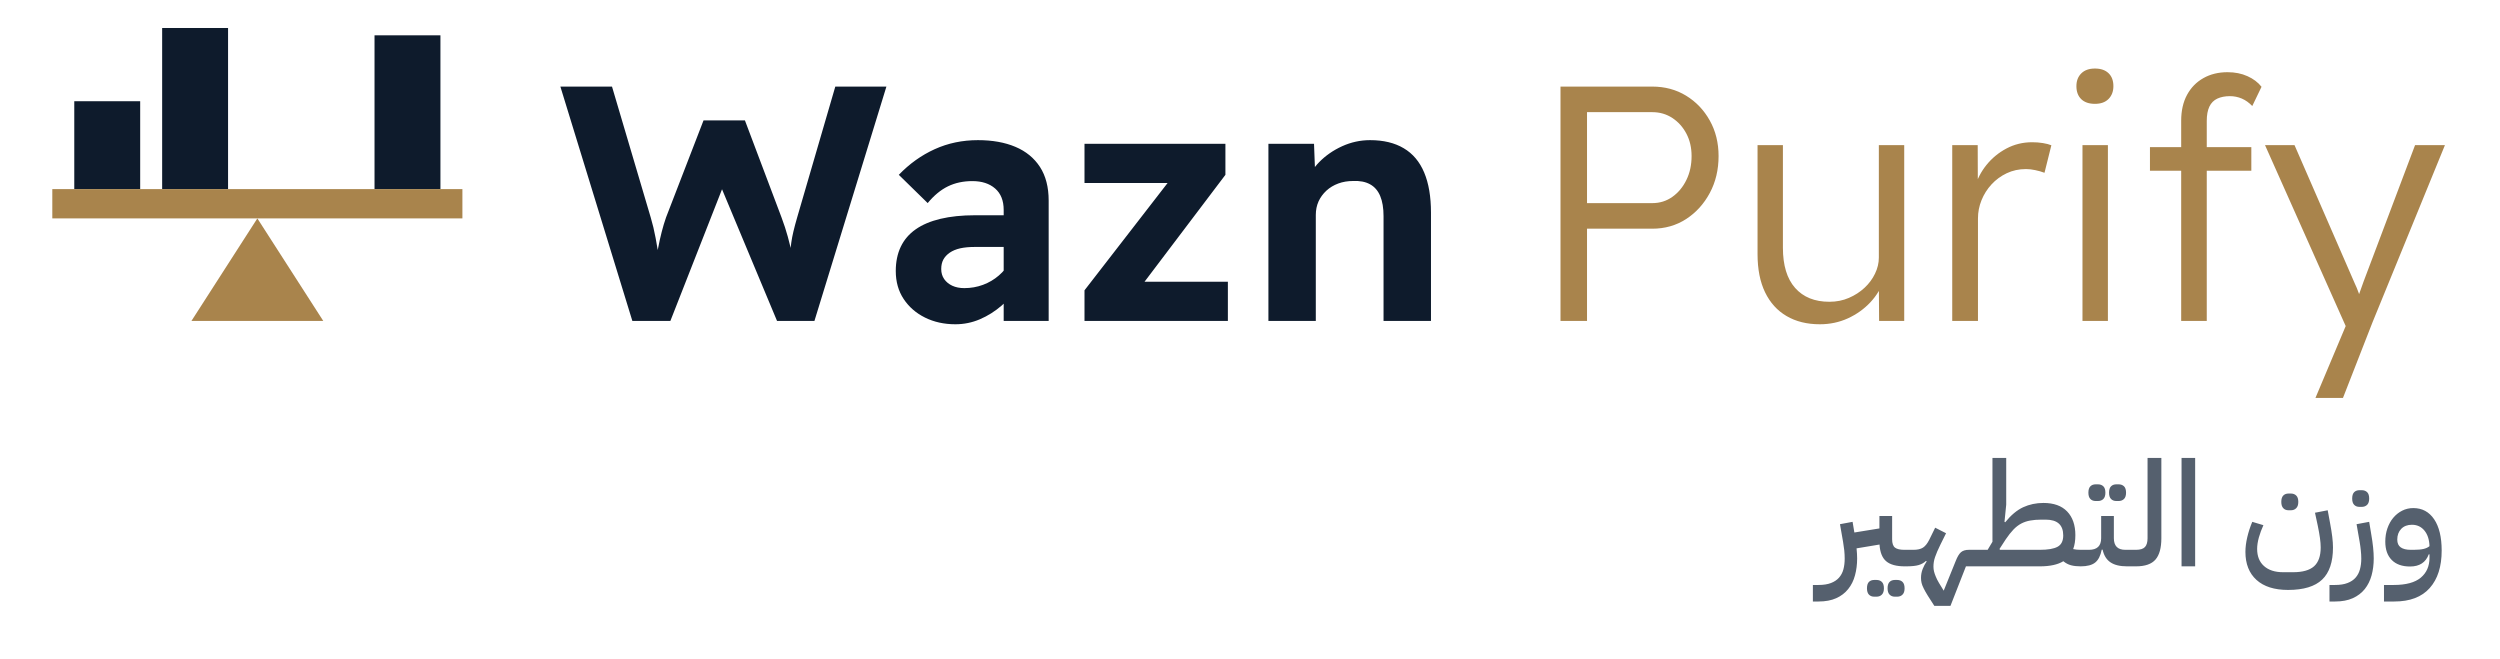
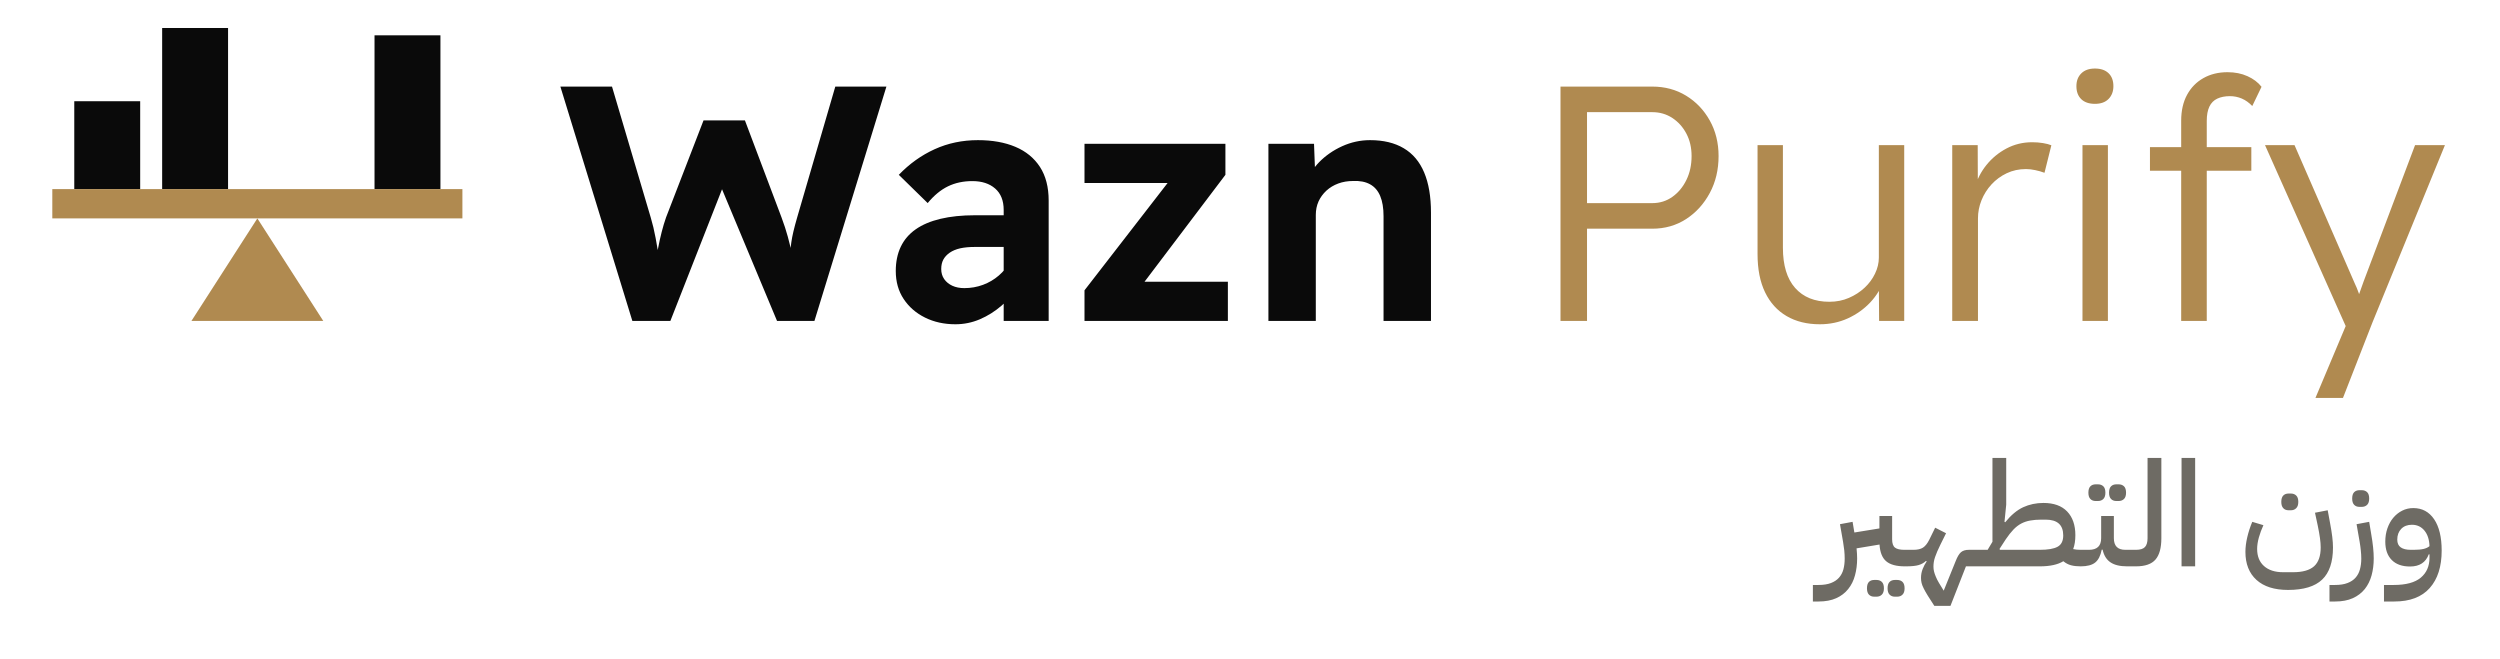
<svg xmlns="http://www.w3.org/2000/svg" viewBox="0 0 477.94 125.68" width="478" height="126" role="img" aria-label="Wazn Purify">
-   <rect x="14.20" y="19.20" width="12.60" height="16.80" fill="#0E1B2C" />
-   <rect x="31.00" y="5.20" width="12.60" height="30.80" fill="#0E1B2C" />
-   <rect x="71.60" y="6.60" width="12.60" height="29.40" fill="#0E1B2C" />
-   <rect x="10.00" y="36.00" width="78.40" height="5.60" fill="#A9844C" />
-   <path d="M49.20 41.60 L36.60 61.20 L61.80 61.20 Z" fill="#A9844C" />
-   <path d="M120.89 61.2 107.13 16.4H117L124.41 41.45Q124.96 43.28 125.34 45.35Q125.73 47.42 126.02 49.22Q126.3 51.02 126.41 52.05L124.81 52.07Q125.43 49.32 125.78 47.46Q126.13 45.61 126.5 44.19Q126.86 42.77 127.33 41.42L134.5 22.86H142.41L149.41 41.42Q150.13 43.34 150.61 45.1Q151.09 46.86 151.41 48.45Q151.73 50.04 152.01 51.66L150.56 51.98Q150.75 50.6 150.87 49.63Q150.99 48.66 151.07 47.82Q151.16 46.99 151.29 46.13Q151.41 45.26 151.68 44.11Q151.95 42.96 152.42 41.34L159.69 16.4H169.46L155.7 61.2H148.55L137.48 34.7L138.49 34.87L128.16 61.2ZM191.88 61.2V39.99Q191.88 37.31 190.25 35.89Q188.62 34.47 185.89 34.47Q183.29 34.47 181.23 35.47Q179.17 36.47 177.35 38.67L171.83 33.27Q174.88 30.1 178.69 28.37Q182.5 26.64 186.95 26.64Q191.09 26.64 194.12 27.92Q197.15 29.2 198.82 31.77Q200.48 34.34 200.48 38.2V61.2ZM182.65 61.84Q179.42 61.84 176.84 60.56Q174.26 59.28 172.76 57.01Q171.25 54.74 171.25 51.66Q171.25 49.02 172.21 47.01Q173.17 45.01 175.06 43.69Q176.95 42.36 179.8 41.68Q182.65 41 186.4 41H196.38L195.81 47.06H186.29Q184.76 47.06 183.57 47.32Q182.39 47.59 181.57 48.15Q180.75 48.72 180.34 49.48Q179.94 50.23 179.94 51.28Q179.94 52.39 180.51 53.21Q181.09 54.03 182.07 54.48Q183.05 54.93 184.35 54.93Q186.23 54.93 187.93 54.3Q189.62 53.67 190.95 52.52Q192.29 51.37 193.06 49.89L194.76 54.39Q193.42 56.59 191.5 58.26Q189.58 59.92 187.34 60.88Q185.1 61.84 182.65 61.84ZM207.33 61.2V55.35L225.1 32.4V34.83H207.33V27.34H234.27V33.27L217.27 55.74L217.01 53.71H234.74V61.2ZM242.49 61.2V27.34H251.21L251.47 34.26L249.67 35.02Q250.36 32.74 252.19 30.85Q254.03 28.97 256.59 27.8Q259.15 26.64 261.92 26.64Q265.76 26.64 268.36 28.19Q270.97 29.73 272.27 32.83Q273.57 35.92 273.57 40.51V61.2H264.5V41.17Q264.5 38.84 263.86 37.32Q263.22 35.79 261.92 35.08Q260.62 34.36 258.68 34.45Q257.14 34.45 255.84 34.93Q254.54 35.41 253.57 36.3Q252.6 37.2 252.07 38.36Q251.55 39.53 251.55 40.93V61.2H247.01Q245.62 61.2 244.47 61.2Q243.32 61.2 242.49 61.2Z" fill="#0E1B2C" />
-   <path d="M298.33 61.2V16.4H315.87Q319.49 16.4 322.34 18.14Q325.19 19.88 326.87 22.89Q328.55 25.9 328.55 29.68Q328.55 33.61 326.87 36.74Q325.19 39.88 322.34 41.73Q319.49 43.57 315.87 43.57H303.4V61.2ZM303.4 38.68H315.88Q318.03 38.68 319.72 37.48Q321.41 36.28 322.4 34.25Q323.39 32.23 323.39 29.68Q323.39 27.28 322.4 25.4Q321.41 23.52 319.72 22.41Q318.03 21.29 315.88 21.29H303.4ZM347.91 61.84Q344.22 61.84 341.55 60.27Q338.88 58.71 337.44 55.73Q336 52.75 336 48.42V27.6H340.85V47.22Q340.85 52.25 343.18 54.89Q345.52 57.54 349.73 57.54Q351.76 57.54 353.46 56.8Q355.16 56.07 356.45 54.87Q357.74 53.67 358.46 52.16Q359.19 50.65 359.19 49.11V27.6H364.04V61.2H359.24L359.19 53.91L360.14 53.36Q359.38 55.7 357.57 57.64Q355.76 59.57 353.27 60.71Q350.79 61.84 347.91 61.84ZM373.22 61.2V27.6H378.09L378.12 37.35L377.56 35.68Q378.18 33.36 379.76 31.39Q381.35 29.42 383.6 28.23Q385.85 27.04 388.5 27.04Q389.58 27.04 390.56 27.2Q391.54 27.36 392.17 27.62L390.86 32.88Q390.01 32.56 389.08 32.37Q388.16 32.17 387.32 32.17Q385.31 32.17 383.63 32.97Q381.95 33.77 380.72 35.11Q379.5 36.44 378.82 38.12Q378.14 39.8 378.14 41.6V61.2ZM398.12 61.2V27.6H402.98V61.2ZM400.51 19.7Q398.79 19.7 397.87 18.79Q396.96 17.89 396.96 16.32Q396.96 14.8 397.89 13.88Q398.82 12.95 400.51 12.95Q402.17 12.95 403.1 13.84Q404.03 14.73 404.03 16.32Q404.03 17.82 403.11 18.76Q402.19 19.7 400.51 19.7ZM416.99 61.2V22.93Q416.99 20.05 418.11 17.98Q419.24 15.9 421.24 14.78Q423.24 13.65 425.85 13.65Q427.98 13.65 429.66 14.41Q431.34 15.16 432.35 16.44L430.58 20.12Q429.67 19.16 428.58 18.69Q427.49 18.23 426.31 18.23Q424.91 18.23 423.9 18.7Q422.89 19.17 422.38 20.23Q421.88 21.29 421.88 22.96V61.2H419.5Q418.84 61.2 418.22 61.2Q417.6 61.2 416.99 61.2ZM411.02 32.49V27.98H430.4V32.49ZM442.66 75.92 449.2 60.38 449.34 64.2 433.02 27.6H438.66L450.19 54.07Q450.57 54.85 450.92 55.84Q451.27 56.83 451.53 57.77L450.23 58.13Q450.66 57.01 451.07 55.89Q451.48 54.77 451.87 53.65L461.7 27.6H467.41L453.56 61.48L447.92 75.92Z" fill="#A9844C" />
-   <path d="M346.58 111.68H347.65Q349.08 111.68 350.03 111.31Q350.98 110.95 351.57 110.29Q352.16 109.63 352.41 108.71Q352.66 107.78 352.66 106.64Q352.66 105.88 352.58 105.07Q352.49 104.26 352.35 103.44L351.76 100.06L354.17 99.61L354.51 101.65L359.3 100.87V98.49H361.73V102.94Q361.73 104.12 362.28 104.54Q362.82 104.96 364.08 104.96H365.01V107.45L364.31 108.12H364.17Q361.73 108.12 360.6 107.15Q359.46 106.19 359.32 103.95L354.93 104.68Q354.98 105.21 355.01 105.68Q355.04 106.16 355.04 106.61Q355.04 108.34 354.63 109.84Q354.23 111.34 353.33 112.46Q352.44 113.58 351.04 114.21Q349.64 114.84 347.68 114.84H346.58ZM362.26 113.92Q361.62 113.92 361.24 113.52Q360.86 113.13 360.86 112.32Q360.86 111.48 361.24 111.1Q361.62 110.72 362.26 110.72H362.68Q363.33 110.72 363.72 111.1Q364.11 111.48 364.11 112.32Q364.11 113.13 363.72 113.52Q363.33 113.92 362.68 113.92ZM358.32 113.92Q357.67 113.92 357.29 113.52Q356.92 113.13 356.92 112.32Q356.92 111.48 357.29 111.1Q357.67 110.72 358.32 110.72H358.74Q359.38 110.72 359.77 111.1Q360.16 111.48 360.16 112.32Q360.16 113.13 359.77 113.52Q359.38 113.92 358.74 113.92ZM369.8 115.68Q369.04 114.53 368.55 113.73Q368.06 112.94 367.77 112.35Q367.47 111.76 367.36 111.3Q367.25 110.84 367.25 110.33Q367.25 109.44 367.57 108.62Q367.89 107.81 368.34 107.17L368.2 107.08Q367.64 107.62 366.81 107.87Q365.99 108.12 364.34 108.12V105.63L365.01 104.96H365.82Q366.97 104.96 367.63 104.54Q368.28 104.12 368.82 103.05L369.96 100.73L372.04 101.79L370.97 103.95Q370.61 104.68 370.36 105.26Q370.1 105.85 369.94 106.34Q369.77 106.83 369.7 107.28Q369.63 107.73 369.63 108.18Q369.63 108.65 369.74 109.1Q369.85 109.55 370.08 110.09Q370.3 110.64 370.68 111.28Q371.06 111.93 371.59 112.77L373.88 107.11Q374.36 105.88 374.89 105.42Q375.42 104.96 376.4 104.96H378.64V107.45L377.97 108.12H375.84L372.88 115.68ZM397.77 108.12Q396.7 108.12 395.92 107.91Q395.14 107.7 394.46 107.14Q392.87 108.12 389.96 108.12H377.97V105.63L378.64 104.96H379.99L380.91 103.42V87.4H383.54V96.33L383.21 99.61L383.35 99.69Q385 97.65 386.78 96.82Q388.56 96 390.66 96Q393.62 96 395.19 97.63Q396.76 99.27 396.76 102.16Q396.76 103.72 396.34 104.82Q396.68 104.9 397.03 104.93Q397.38 104.96 397.77 104.96H398.44V107.45ZM389.96 104.96Q392.31 104.96 393.37 104.37Q394.44 103.78 394.44 102.21Q394.44 99.19 391.08 99.19H390.24Q389.06 99.19 388.14 99.36Q387.21 99.52 386.41 99.94Q385.62 100.36 384.92 101.09Q384.22 101.82 383.46 102.94L382.26 104.79L382.34 104.96ZM397.77 105.63 398.44 104.96H399.36Q401.69 104.96 401.69 102.74V98.49H404.12V102.74Q404.12 104.96 406.31 104.96H407.37V107.45L406.67 108.12Q404.6 108.12 403.47 107.35Q402.33 106.58 401.97 104.93H401.8Q401.46 106.66 400.55 107.39Q399.64 108.12 397.77 108.12ZM404.6 95.63Q403.96 95.63 403.58 95.24Q403.2 94.85 403.2 94.04Q403.2 93.2 403.58 92.82Q403.96 92.44 404.6 92.44H405.02Q405.66 92.44 406.06 92.82Q406.45 93.2 406.45 94.04Q406.45 94.85 406.06 95.24Q405.66 95.63 405.02 95.63ZM400.65 95.63Q400.01 95.63 399.63 95.24Q399.25 94.85 399.25 94.04Q399.25 93.2 399.63 92.82Q400.01 92.44 400.65 92.44H401.07Q401.72 92.44 402.11 92.82Q402.5 93.2 402.5 94.04Q402.5 94.85 402.11 95.24Q401.72 95.63 401.07 95.63ZM406.7 105.63 407.37 104.96H408.35Q409.58 104.96 410.07 104.42Q410.56 103.89 410.56 102.74V87.4H413.2V102.74Q413.2 105.52 412.08 106.82Q410.96 108.12 408.35 108.12H406.7ZM417.06 87.4H419.66V108.12H417.06ZM437.42 112.63Q433.5 112.63 431.38 110.71Q429.27 108.79 429.27 105.35Q429.27 104.06 429.62 102.56Q429.97 101.06 430.58 99.61L432.71 100.25Q432.18 101.4 431.84 102.6Q431.51 103.81 431.51 104.79Q431.51 106.89 432.82 108.06Q434.14 109.24 436.46 109.24H438.4Q441.11 109.24 442.39 108.11Q443.66 106.97 443.66 104.51Q443.66 103.72 443.52 102.7Q443.38 101.68 443.1 100.34L442.57 97.87L445 97.4L445.45 99.83Q445.73 101.32 445.87 102.46Q446.01 103.61 446.01 104.51Q446.01 108.68 443.94 110.65Q441.87 112.63 437.42 112.63ZM437.53 97.4Q436.88 97.4 436.51 97Q436.13 96.61 436.13 95.8Q436.13 94.96 436.51 94.58Q436.88 94.2 437.53 94.2H437.95Q438.59 94.2 438.98 94.58Q439.38 94.96 439.38 95.8Q439.38 96.61 438.98 97Q438.59 97.4 437.95 97.4ZM445.34 111.68H446.4Q447.83 111.68 448.78 111.31Q449.74 110.95 450.32 110.29Q450.91 109.63 451.16 108.71Q451.42 107.78 451.42 106.64Q451.42 105.88 451.33 105.07Q451.25 104.26 451.11 103.44L450.52 100.06L452.93 99.61L453.32 101.96Q453.8 104.68 453.8 106.61Q453.8 108.34 453.39 109.84Q452.98 111.34 452.09 112.46Q451.19 113.58 449.79 114.21Q448.39 114.84 446.43 114.84H445.34ZM451.08 96.75Q450.44 96.75 450.06 96.36Q449.68 95.97 449.68 95.16Q449.68 94.32 450.06 93.94Q450.44 93.56 451.08 93.56H451.5Q452.14 93.56 452.54 93.94Q452.93 94.32 452.93 95.16Q452.93 95.97 452.54 96.36Q452.14 96.75 451.5 96.75ZM455.76 111.68H457.63Q461.13 111.68 462.8 110.28Q464.46 108.88 464.46 106.5V105.82H464.32Q463.46 108.15 460.74 108.15Q458.47 108.15 457.24 106.9Q456.01 105.66 456.01 103.39Q456.01 102.04 456.41 100.87Q456.82 99.69 457.53 98.84Q458.25 97.98 459.23 97.48Q460.21 96.98 461.36 96.98Q463.9 96.98 465.35 99.12Q466.79 101.26 466.79 105.1Q466.79 109.69 464.51 112.26Q462.22 114.84 457.74 114.84H455.76ZM461.44 104.96Q462.62 104.96 463.33 104.79Q464.04 104.62 464.46 104.26Q464.41 102.41 463.5 101.29Q462.59 100.17 461.1 100.17Q459.82 100.17 459.06 100.95Q458.3 101.74 458.3 103Q458.3 104.03 458.96 104.49Q459.62 104.96 460.88 104.96Z" fill="#55606E" />
+   <rect x="14.20" y="19.20" width="12.60" height="16.80" fill="#0A0A0A" />
+   <rect x="31.00" y="5.20" width="12.60" height="30.80" fill="#0A0A0A" />
+   <rect x="71.60" y="6.60" width="12.60" height="29.40" fill="#0A0A0A" />
+   <rect x="10.00" y="36.00" width="78.40" height="5.60" fill="#B08A50" />
+   <path d="M49.20 41.60 L36.60 61.20 L61.80 61.20 Z" fill="#B08A50" />
+   <path d="M120.89 61.2 107.13 16.4H117L124.41 41.45Q124.96 43.28 125.34 45.35Q125.73 47.42 126.02 49.22Q126.3 51.02 126.41 52.05L124.81 52.07Q125.43 49.32 125.78 47.46Q126.13 45.61 126.5 44.19Q126.86 42.77 127.33 41.42L134.5 22.86H142.41L149.41 41.42Q150.13 43.34 150.61 45.1Q151.09 46.86 151.41 48.45Q151.73 50.04 152.01 51.66L150.56 51.98Q150.75 50.6 150.87 49.63Q150.99 48.66 151.07 47.82Q151.16 46.99 151.29 46.13Q151.41 45.26 151.68 44.11Q151.95 42.96 152.42 41.34L159.69 16.4H169.46L155.7 61.2H148.55L137.48 34.7L138.49 34.87L128.16 61.2ZM191.88 61.2V39.99Q191.88 37.31 190.25 35.89Q188.62 34.47 185.89 34.47Q183.29 34.47 181.23 35.47Q179.17 36.47 177.35 38.67L171.83 33.27Q174.88 30.1 178.69 28.37Q182.5 26.64 186.95 26.64Q191.09 26.64 194.12 27.92Q197.15 29.2 198.82 31.77Q200.48 34.34 200.48 38.2V61.2ZM182.65 61.84Q179.42 61.84 176.84 60.56Q174.26 59.28 172.76 57.01Q171.25 54.74 171.25 51.66Q171.25 49.02 172.21 47.01Q173.17 45.01 175.06 43.69Q176.95 42.36 179.8 41.68Q182.65 41 186.4 41H196.38L195.81 47.06H186.29Q184.76 47.06 183.57 47.32Q182.39 47.59 181.57 48.15Q180.75 48.72 180.34 49.48Q179.94 50.23 179.94 51.28Q179.94 52.39 180.51 53.21Q181.09 54.03 182.07 54.48Q183.05 54.93 184.35 54.93Q186.23 54.93 187.93 54.3Q189.62 53.67 190.95 52.52Q192.29 51.37 193.06 49.89L194.76 54.39Q193.42 56.59 191.5 58.26Q189.58 59.92 187.34 60.88Q185.1 61.84 182.65 61.84ZM207.33 61.2V55.35L225.1 32.4V34.83H207.33V27.34H234.27V33.27L217.27 55.74L217.01 53.71H234.74V61.2ZM242.49 61.2V27.34H251.21L251.47 34.26L249.67 35.02Q250.36 32.74 252.19 30.85Q254.03 28.97 256.59 27.8Q259.15 26.64 261.92 26.64Q265.76 26.64 268.36 28.19Q270.97 29.73 272.27 32.83Q273.57 35.92 273.57 40.51V61.2H264.5V41.17Q264.5 38.84 263.86 37.32Q263.22 35.79 261.92 35.08Q260.62 34.36 258.68 34.45Q257.14 34.45 255.84 34.93Q254.54 35.41 253.57 36.3Q252.6 37.2 252.07 38.36Q251.55 39.53 251.55 40.93V61.2H247.01Q245.62 61.2 244.47 61.2Q243.32 61.2 242.49 61.2Z" fill="#0A0A0A" />
+   <path d="M298.33 61.2V16.4H315.87Q319.49 16.4 322.34 18.14Q325.19 19.88 326.87 22.89Q328.55 25.9 328.55 29.68Q328.55 33.61 326.87 36.74Q325.19 39.88 322.34 41.73Q319.49 43.57 315.87 43.57H303.4V61.2ZM303.4 38.68H315.88Q318.03 38.68 319.72 37.48Q321.41 36.28 322.4 34.25Q323.39 32.23 323.39 29.68Q323.39 27.28 322.4 25.4Q321.41 23.52 319.72 22.41Q318.03 21.29 315.88 21.29H303.4ZM347.91 61.84Q344.22 61.84 341.55 60.27Q338.88 58.71 337.44 55.73Q336 52.75 336 48.42V27.6H340.85V47.22Q340.85 52.25 343.18 54.89Q345.52 57.54 349.73 57.54Q351.76 57.54 353.46 56.8Q355.16 56.07 356.45 54.87Q357.74 53.67 358.46 52.16Q359.19 50.65 359.19 49.11V27.6H364.04V61.2H359.24L359.19 53.91L360.14 53.36Q359.38 55.7 357.57 57.64Q355.76 59.57 353.27 60.71Q350.79 61.84 347.91 61.84ZM373.22 61.2V27.6H378.09L378.12 37.35L377.56 35.68Q378.18 33.36 379.76 31.39Q381.35 29.42 383.6 28.23Q385.85 27.04 388.5 27.04Q389.58 27.04 390.56 27.2Q391.54 27.36 392.17 27.62L390.86 32.88Q390.01 32.56 389.08 32.37Q388.16 32.17 387.32 32.17Q385.31 32.17 383.63 32.97Q381.95 33.77 380.72 35.11Q379.5 36.44 378.82 38.12Q378.14 39.8 378.14 41.6V61.2ZM398.12 61.2V27.6H402.98V61.2ZM400.51 19.7Q398.79 19.7 397.87 18.79Q396.96 17.89 396.96 16.32Q396.96 14.8 397.89 13.88Q398.82 12.95 400.51 12.95Q402.17 12.95 403.1 13.84Q404.03 14.73 404.03 16.32Q404.03 17.82 403.11 18.76Q402.19 19.7 400.51 19.7ZM416.99 61.2V22.93Q416.99 20.05 418.11 17.98Q419.24 15.9 421.24 14.78Q423.24 13.65 425.85 13.65Q427.98 13.65 429.66 14.41Q431.34 15.16 432.35 16.44L430.58 20.12Q429.67 19.16 428.58 18.69Q427.49 18.23 426.31 18.23Q424.91 18.23 423.9 18.7Q422.89 19.17 422.38 20.23Q421.88 21.29 421.88 22.96V61.2H419.5Q418.84 61.2 418.22 61.2Q417.6 61.2 416.99 61.2ZM411.02 32.49V27.98H430.4V32.49ZM442.66 75.92 449.2 60.38 449.34 64.2 433.02 27.6H438.66L450.19 54.07Q450.57 54.85 450.92 55.84Q451.27 56.83 451.53 57.77L450.23 58.13Q450.66 57.01 451.07 55.89Q451.48 54.77 451.87 53.65L461.7 27.6H467.41L453.56 61.48L447.92 75.92Z" fill="#B08A50" />
+   <path d="M346.58 111.68H347.65Q349.08 111.68 350.03 111.31Q350.98 110.95 351.57 110.29Q352.16 109.63 352.41 108.71Q352.66 107.78 352.66 106.64Q352.66 105.88 352.58 105.07Q352.49 104.26 352.35 103.44L351.76 100.06L354.17 99.61L354.51 101.65L359.3 100.87V98.49H361.73V102.94Q361.73 104.12 362.28 104.54Q362.82 104.96 364.08 104.96H365.01V107.45L364.31 108.12H364.17Q361.73 108.12 360.6 107.15Q359.46 106.19 359.32 103.95L354.93 104.68Q354.98 105.21 355.01 105.68Q355.04 106.16 355.04 106.61Q355.04 108.34 354.63 109.84Q354.23 111.34 353.33 112.46Q352.44 113.58 351.04 114.21Q349.64 114.84 347.68 114.84H346.58ZM362.26 113.92Q361.62 113.92 361.24 113.52Q360.86 113.13 360.86 112.32Q360.86 111.48 361.24 111.1Q361.62 110.72 362.26 110.72H362.68Q363.33 110.72 363.72 111.1Q364.11 111.48 364.11 112.32Q364.11 113.13 363.72 113.52Q363.33 113.92 362.68 113.92ZM358.32 113.92Q357.67 113.92 357.29 113.52Q356.92 113.13 356.92 112.32Q356.92 111.48 357.29 111.1Q357.67 110.72 358.32 110.72H358.74Q359.38 110.72 359.77 111.1Q360.16 111.48 360.16 112.32Q360.16 113.13 359.77 113.52Q359.38 113.92 358.74 113.92ZM369.8 115.68Q369.04 114.53 368.55 113.73Q368.06 112.94 367.77 112.35Q367.47 111.76 367.36 111.3Q367.25 110.84 367.25 110.33Q367.25 109.44 367.57 108.62Q367.89 107.81 368.34 107.17L368.2 107.08Q367.64 107.62 366.81 107.87Q365.99 108.12 364.34 108.12V105.63L365.01 104.96H365.82Q366.97 104.96 367.63 104.54Q368.28 104.12 368.82 103.05L369.96 100.73L372.04 101.79L370.97 103.95Q370.61 104.68 370.36 105.26Q370.1 105.85 369.94 106.34Q369.77 106.83 369.7 107.28Q369.63 107.73 369.63 108.18Q369.63 108.65 369.74 109.1Q369.85 109.55 370.08 110.09Q370.3 110.64 370.68 111.28Q371.06 111.93 371.59 112.77L373.88 107.11Q374.36 105.88 374.89 105.42Q375.42 104.96 376.4 104.96H378.64V107.45L377.97 108.12H375.84L372.88 115.68ZM397.77 108.12Q396.7 108.12 395.92 107.91Q395.14 107.7 394.46 107.14Q392.87 108.12 389.96 108.12H377.97V105.63L378.64 104.96H379.99L380.91 103.42V87.4H383.54V96.33L383.21 99.61L383.35 99.69Q385 97.65 386.78 96.82Q388.56 96 390.66 96Q393.62 96 395.19 97.63Q396.76 99.27 396.76 102.16Q396.76 103.72 396.34 104.82Q396.68 104.9 397.03 104.93Q397.38 104.96 397.77 104.96H398.44V107.45ZM389.96 104.96Q392.31 104.96 393.37 104.37Q394.44 103.78 394.44 102.21Q394.44 99.19 391.08 99.19H390.24Q389.06 99.19 388.14 99.36Q387.21 99.52 386.41 99.94Q385.62 100.36 384.92 101.09Q384.22 101.82 383.46 102.94L382.26 104.79L382.34 104.96ZM397.77 105.63 398.44 104.96H399.36Q401.69 104.96 401.69 102.74V98.49H404.12V102.74Q404.12 104.96 406.31 104.96H407.37V107.45L406.67 108.12Q404.6 108.12 403.47 107.35Q402.33 106.58 401.97 104.93H401.8Q401.46 106.66 400.55 107.39Q399.64 108.12 397.77 108.12ZM404.6 95.63Q403.96 95.63 403.58 95.24Q403.2 94.85 403.2 94.04Q403.2 93.2 403.58 92.82Q403.96 92.44 404.6 92.44H405.02Q405.66 92.44 406.06 92.82Q406.45 93.2 406.45 94.04Q406.45 94.85 406.06 95.24Q405.66 95.63 405.02 95.63ZM400.65 95.63Q400.01 95.63 399.63 95.24Q399.25 94.85 399.25 94.04Q399.25 93.2 399.63 92.82Q400.01 92.44 400.65 92.44H401.07Q401.72 92.44 402.11 92.82Q402.5 93.2 402.5 94.04Q402.5 94.85 402.11 95.24Q401.72 95.63 401.07 95.63ZM406.7 105.63 407.37 104.96H408.35Q409.58 104.96 410.07 104.42Q410.56 103.89 410.56 102.74V87.4H413.2V102.74Q413.2 105.52 412.08 106.82Q410.96 108.12 408.35 108.12H406.7ZM417.06 87.4H419.66V108.12H417.06ZM437.42 112.63Q433.5 112.63 431.38 110.71Q429.27 108.79 429.27 105.35Q429.27 104.06 429.62 102.56Q429.97 101.06 430.58 99.61L432.71 100.25Q432.18 101.4 431.84 102.6Q431.51 103.81 431.51 104.79Q431.51 106.89 432.82 108.06Q434.14 109.24 436.46 109.24H438.4Q441.11 109.24 442.39 108.11Q443.66 106.97 443.66 104.51Q443.66 103.72 443.52 102.7Q443.38 101.68 443.1 100.34L442.57 97.87L445 97.4L445.45 99.83Q445.73 101.32 445.87 102.46Q446.01 103.61 446.01 104.51Q446.01 108.68 443.94 110.65Q441.87 112.63 437.42 112.63ZM437.53 97.4Q436.88 97.4 436.51 97Q436.13 96.61 436.13 95.8Q436.13 94.96 436.51 94.58Q436.88 94.2 437.53 94.2H437.95Q438.59 94.2 438.98 94.58Q439.38 94.96 439.38 95.8Q439.38 96.61 438.98 97Q438.59 97.4 437.95 97.4ZM445.34 111.68H446.4Q447.83 111.68 448.78 111.31Q449.74 110.95 450.32 110.29Q450.91 109.63 451.16 108.71Q451.42 107.78 451.42 106.64Q451.42 105.88 451.33 105.07Q451.25 104.26 451.11 103.44L450.52 100.06L452.93 99.61L453.32 101.96Q453.8 104.68 453.8 106.61Q453.8 108.34 453.39 109.84Q452.98 111.34 452.09 112.46Q451.19 113.58 449.79 114.21Q448.39 114.84 446.43 114.84H445.34ZM451.08 96.75Q450.44 96.75 450.06 96.36Q449.68 95.97 449.68 95.16Q449.68 94.32 450.06 93.94Q450.44 93.56 451.08 93.56H451.5Q452.14 93.56 452.54 93.94Q452.93 94.32 452.93 95.16Q452.93 95.97 452.54 96.36Q452.14 96.75 451.5 96.75ZM455.76 111.68H457.63Q461.13 111.68 462.8 110.28Q464.46 108.88 464.46 106.5V105.82H464.32Q463.46 108.15 460.74 108.15Q458.47 108.15 457.24 106.9Q456.01 105.66 456.01 103.39Q456.01 102.04 456.41 100.87Q456.82 99.69 457.53 98.84Q458.25 97.98 459.23 97.48Q460.21 96.98 461.36 96.98Q463.9 96.98 465.35 99.12Q466.79 101.26 466.79 105.1Q466.79 109.69 464.51 112.26Q462.22 114.84 457.74 114.84H455.76ZM461.44 104.96Q462.62 104.96 463.33 104.79Q464.04 104.62 464.46 104.26Q464.41 102.41 463.5 101.29Q462.59 100.17 461.1 100.17Q459.82 100.17 459.06 100.95Q458.3 101.74 458.3 103Q458.3 104.03 458.96 104.49Q459.62 104.96 460.88 104.96Z" fill="#6E6B64" />
</svg>
